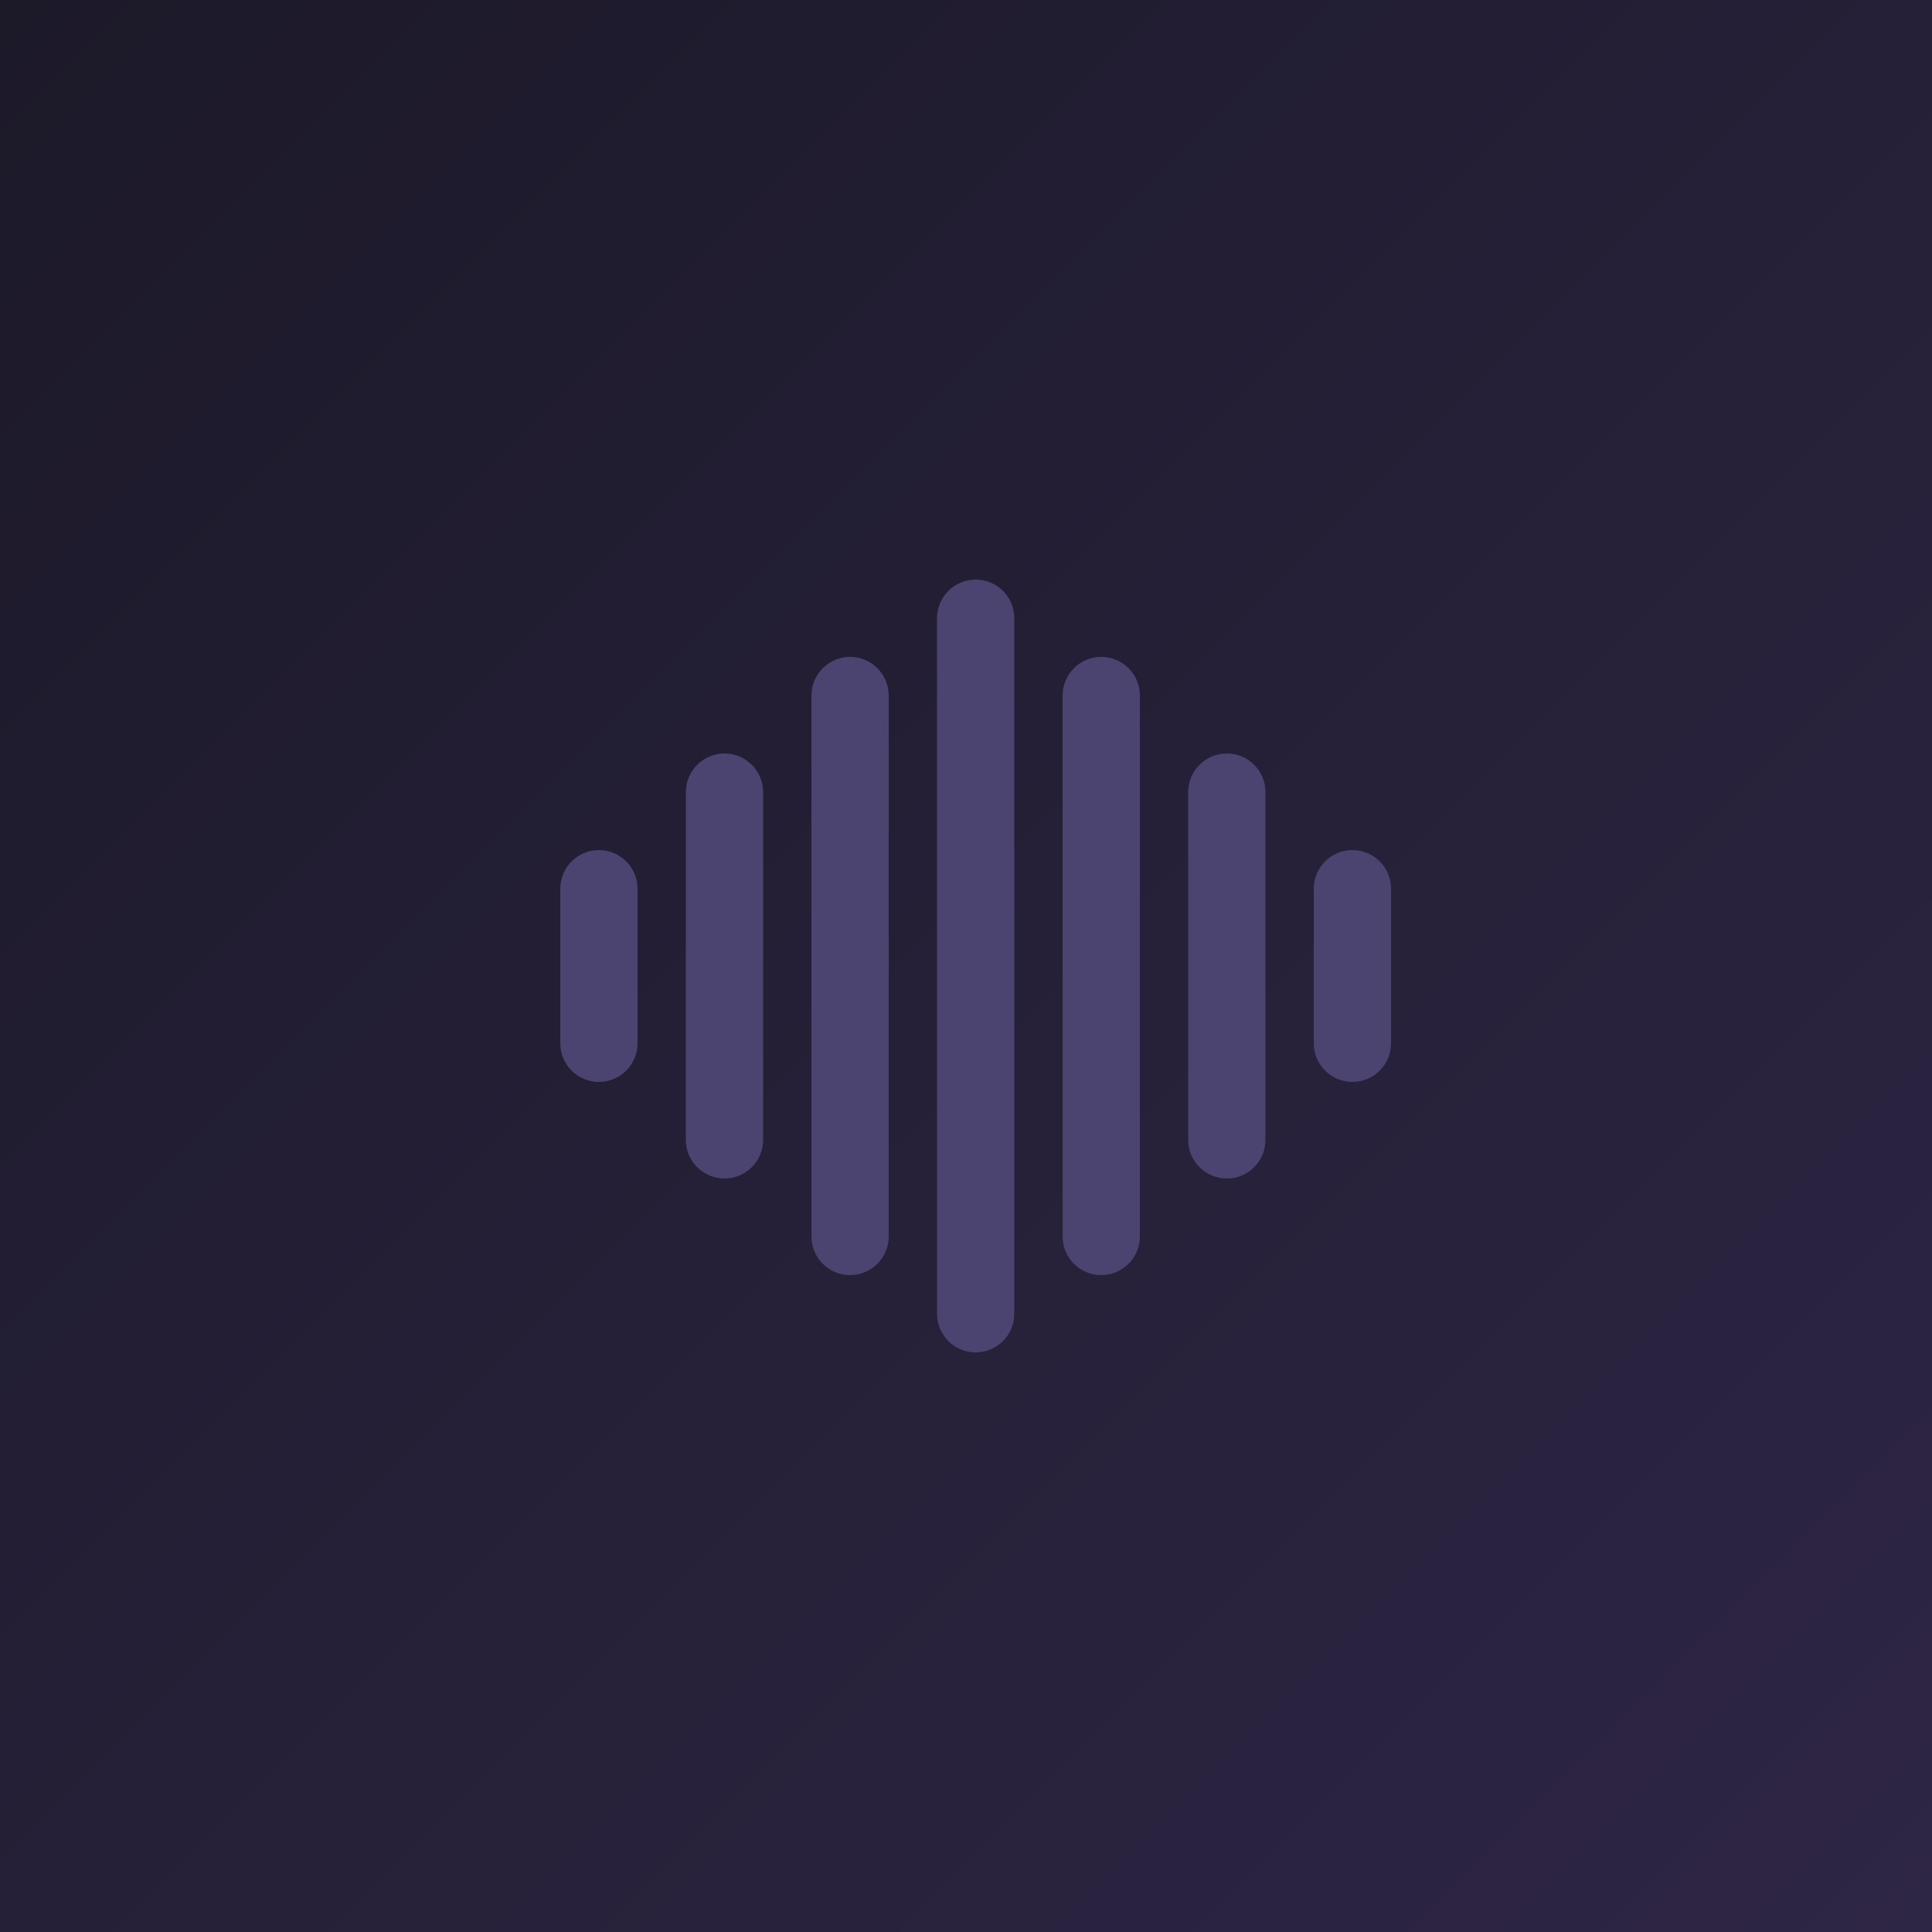
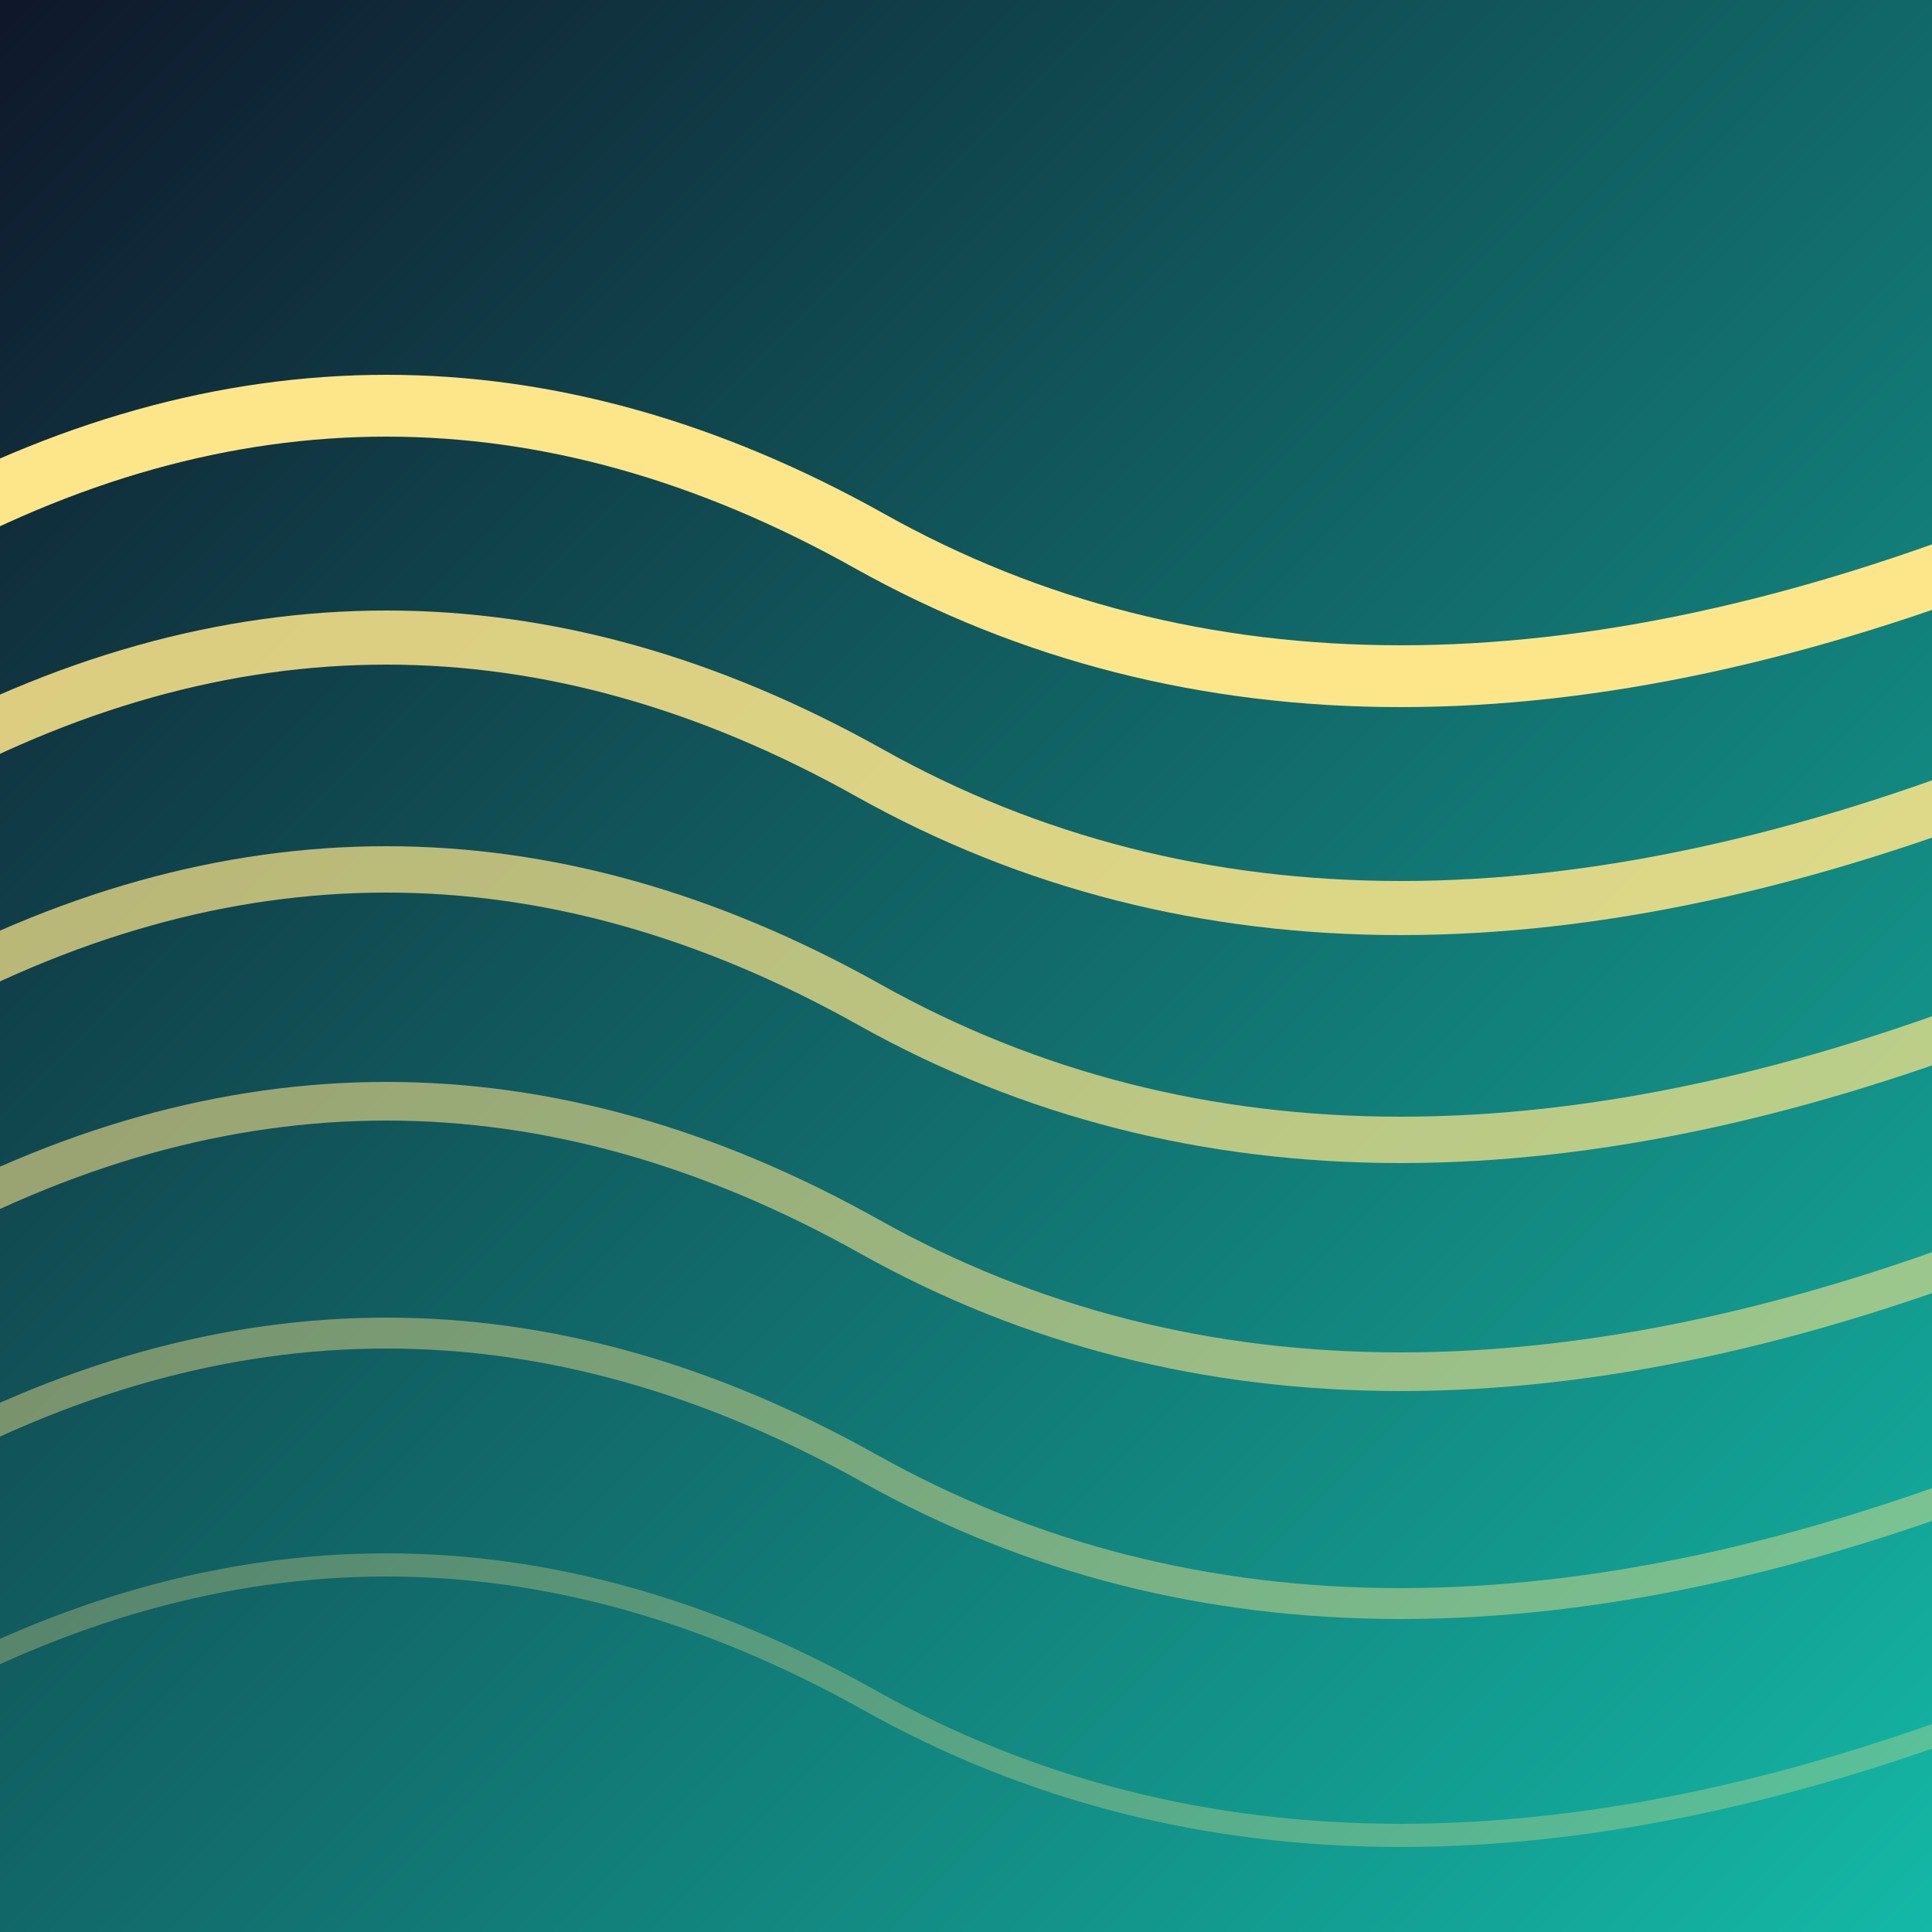
- <svg xmlns="http://www.w3.org/2000/svg" width="1000" height="1000" viewBox="0 0 100 100">
+ <svg xmlns="http://www.w3.org/2000/svg" width="1000" height="1000" aria-hidden="true" viewBox="0 0 100 100" preserveAspectRatio="xMidYMid slice">
  <defs>
-     <linearGradient id="fb" x1="0" y1="0" x2="1" y2="1">
-       <stop offset="0" stop-color="#1C1929" />
-       <stop offset="1" stop-color="#2E2645" />
+     <linearGradient id="cv22" gradientUnits="userSpaceOnUse" x1="0" y1="0" x2="100" y2="100">
+       <stop offset="0" stop-color="#0F172A" />
+       <stop offset="1" stop-color="#14B8A6" />
    </linearGradient>
  </defs>
-   <rect width="100" height="100" fill="url(#fb)" />
-   <rect x="29.0" y="44.0" width="4" height="12" rx="2" fill="#4C4470" />
-   <rect x="35.5" y="39.0" width="4" height="22" rx="2" fill="#4C4470" />
-   <rect x="42.0" y="34.0" width="4" height="32" rx="2" fill="#4C4470" />
-   <rect x="48.5" y="30.0" width="4" height="40" rx="2" fill="#4C4470" />
-   <rect x="55.0" y="34.0" width="4" height="32" rx="2" fill="#4C4470" />
-   <rect x="61.5" y="39.0" width="4" height="22" rx="2" fill="#4C4470" />
-   <rect x="68.0" y="44.0" width="4" height="12" rx="2" fill="#4C4470" />
+   <rect width="100" height="100" fill="url(#cv22)" />
+   <path d="M-5 28 Q 20 14 45 28 T 105 28" fill="none" stroke="#FDE68A" stroke-width="3.2" stroke-opacity="1.00" />
+   <path d="M-5 40 Q 20 26 45 40 T 105 40" fill="none" stroke="#FDE68A" stroke-width="2.8" stroke-opacity="0.86" />
+   <path d="M-5 52 Q 20 38 45 52 T 105 52" fill="none" stroke="#FDE68A" stroke-width="2.4" stroke-opacity="0.72" />
+   <path d="M-5 64 Q 20 50 45 64 T 105 64" fill="none" stroke="#FDE68A" stroke-width="2.0" stroke-opacity="0.58" />
+   <path d="M-5 76 Q 20 62 45 76 T 105 76" fill="none" stroke="#FDE68A" stroke-width="1.6" stroke-opacity="0.44" />
+   <path d="M-5 88 Q 20 74 45 88 T 105 88" fill="none" stroke="#FDE68A" stroke-width="1.2" stroke-opacity="0.30" />
</svg>
